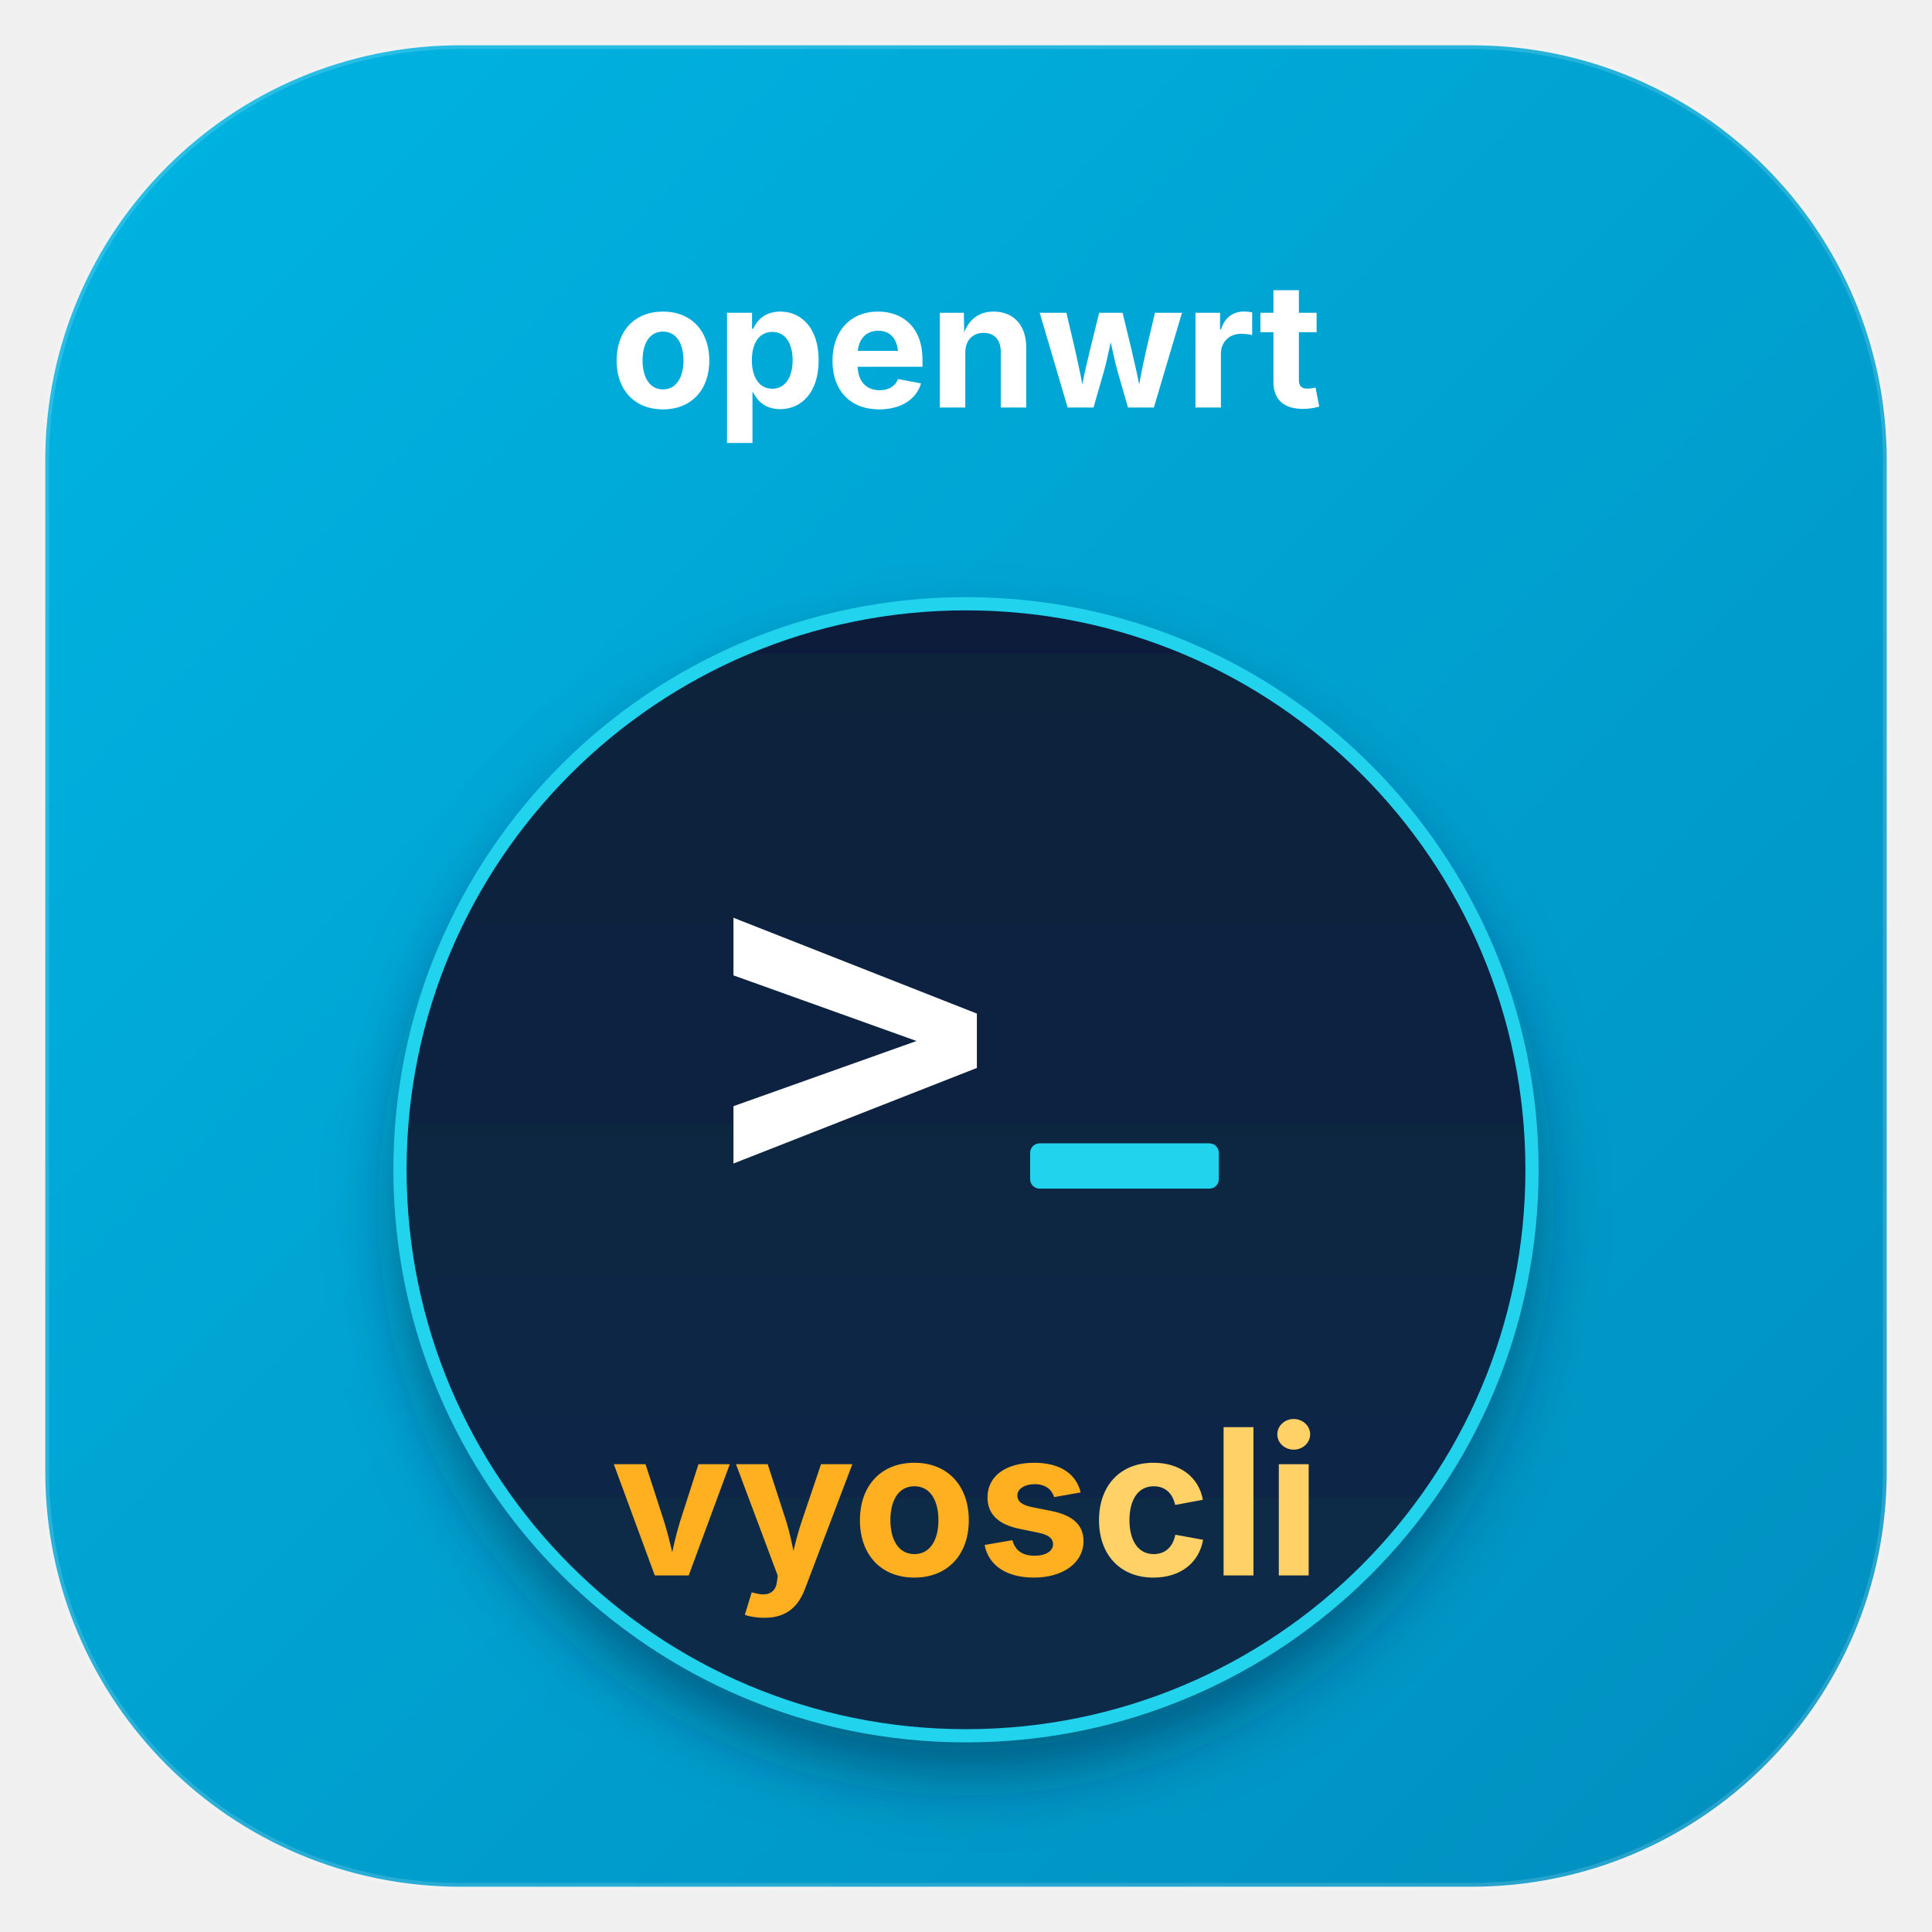
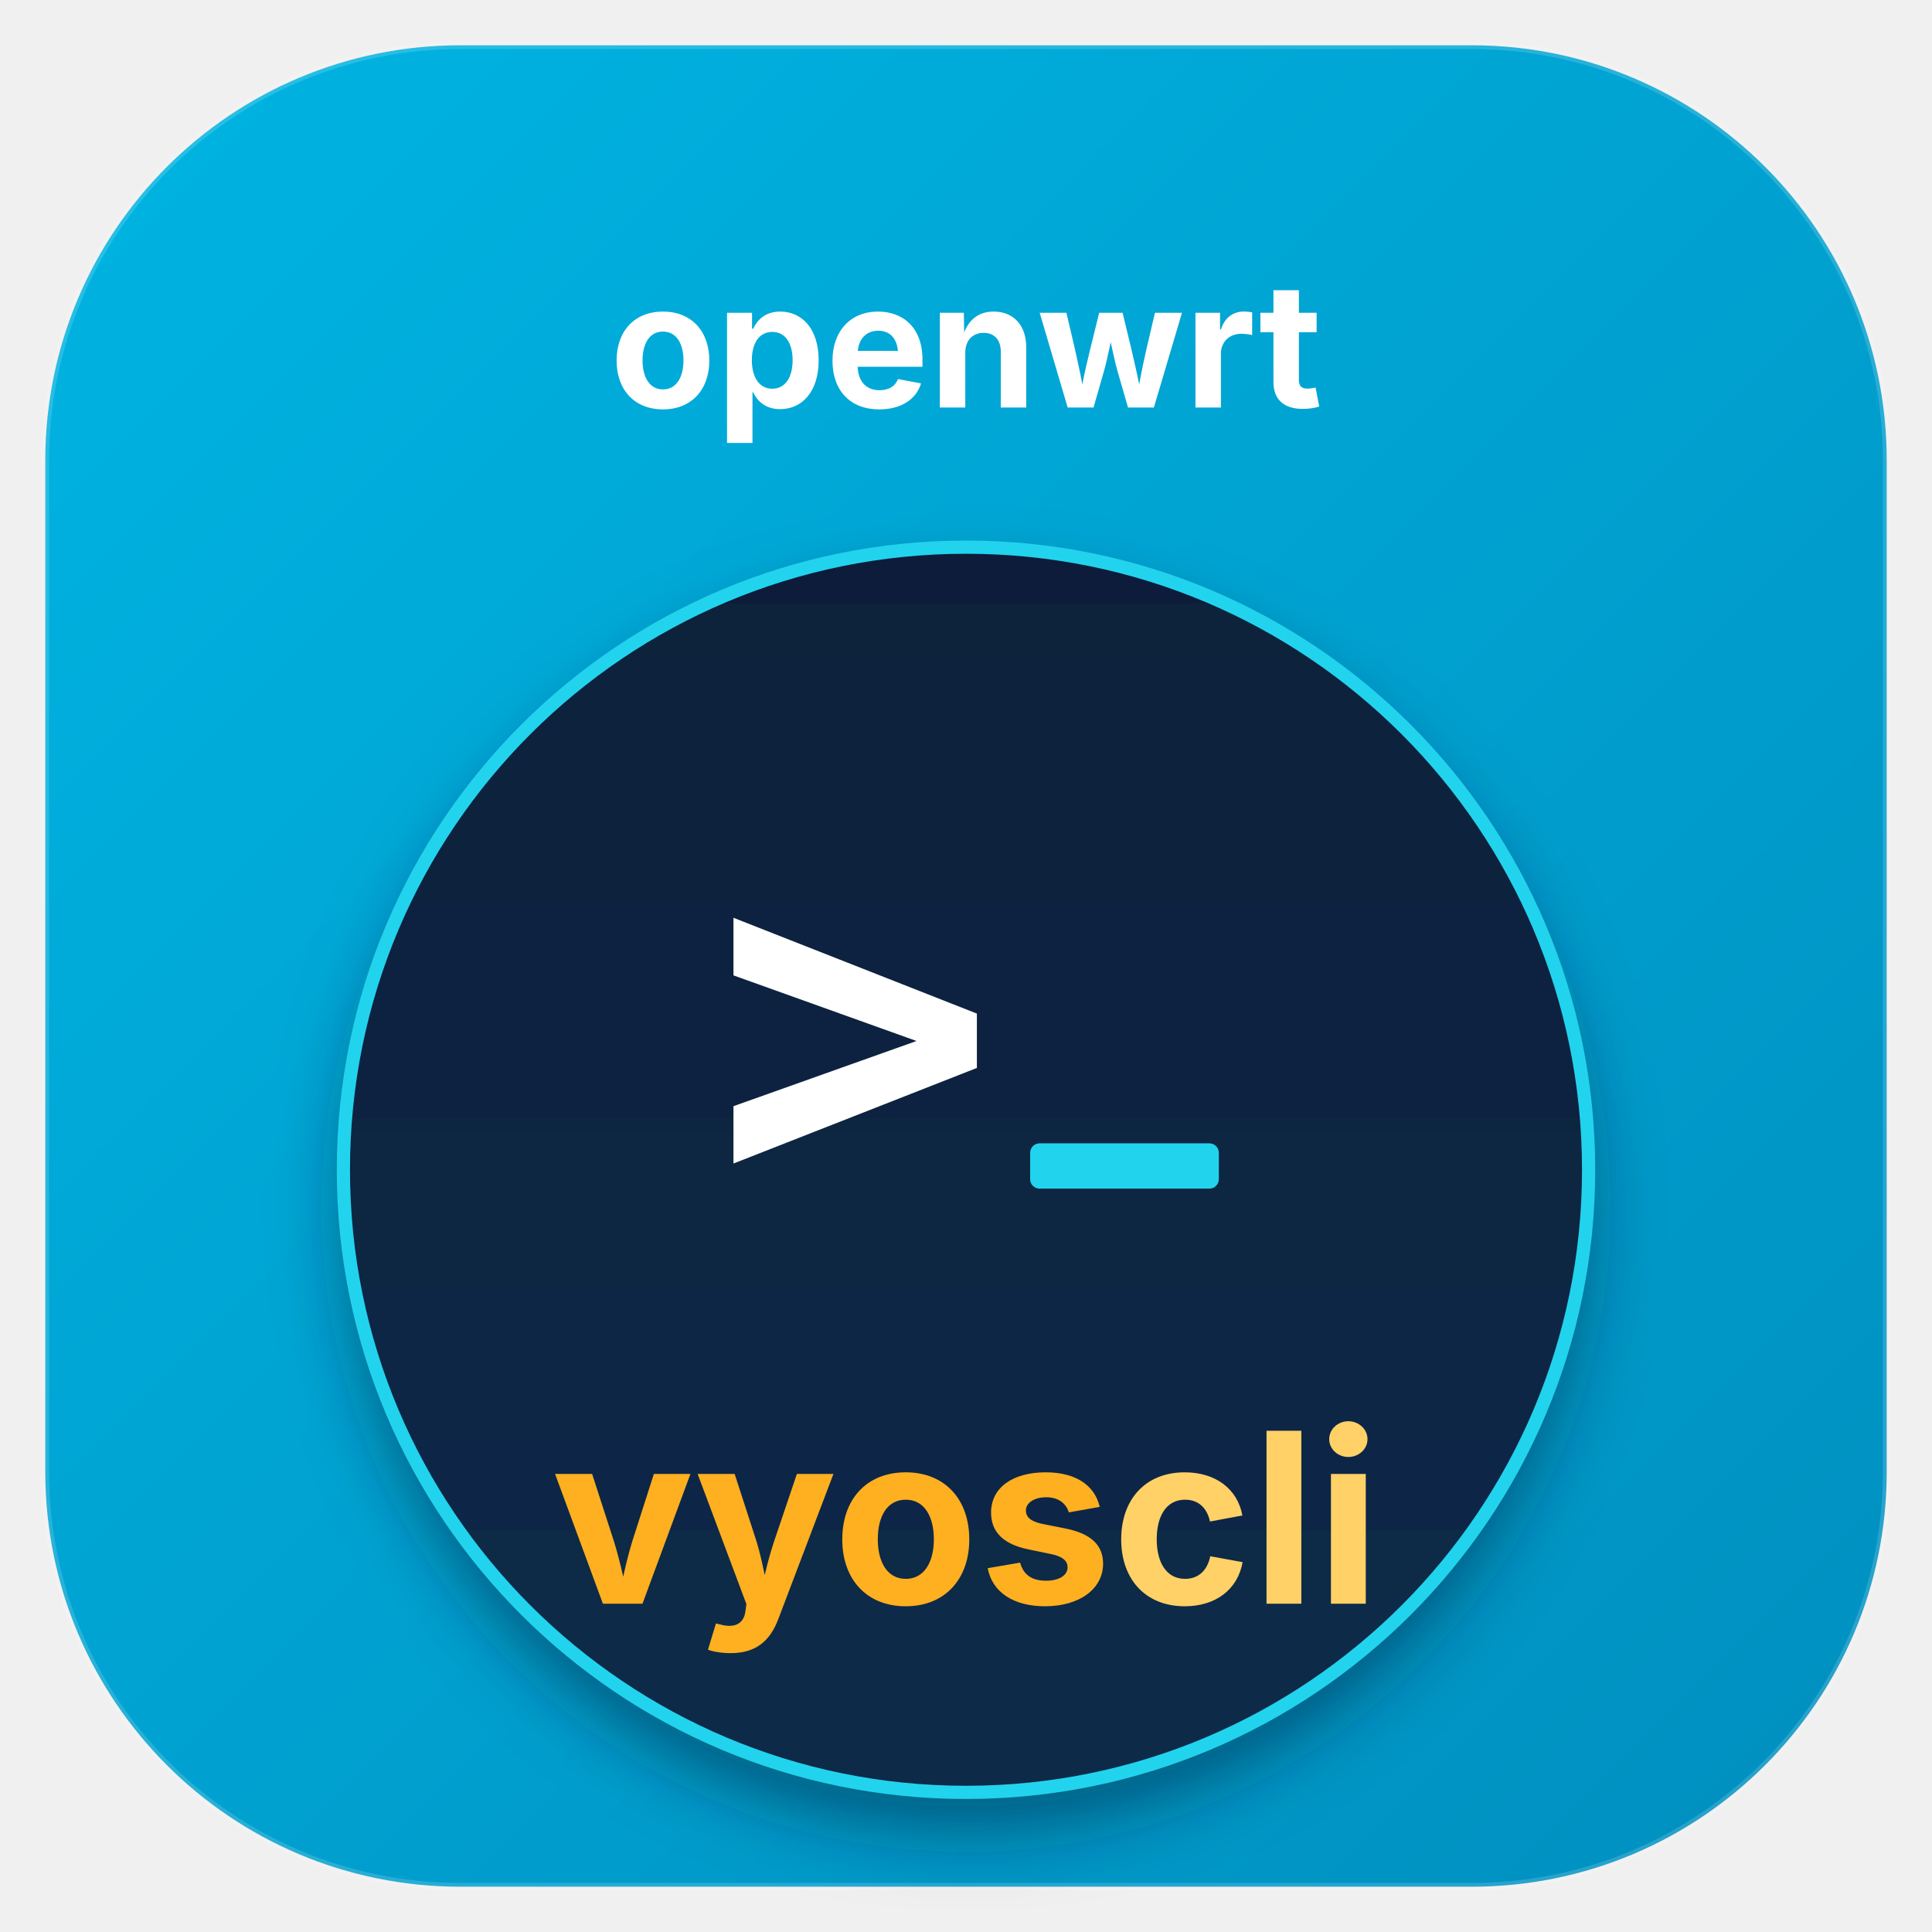
<svg xmlns="http://www.w3.org/2000/svg" viewBox="0 0 1024 1024" width="1024" height="1024" role="img" aria-labelledby="title">
  <defs>
    <linearGradient id="owrt" x1="0" y1="0" x2="1" y2="1">
      <stop offset="0" stop-color="#00b4e2" />
      <stop offset="1" stop-color="#008fbf" />
    </linearGradient>
    <linearGradient id="vyos" x1="0" y1="0" x2="0" y2="1">
      <stop offset="0" stop-color="#0c1f3a" />
      <stop offset="1" stop-color="#0f2b4a" />
    </linearGradient>
    <filter id="shadow" x="-20%" y="-20%" width="140%" height="150%">
      <feDropShadow dx="0" dy="20" stdDeviation="18" flood-color="#001e37" flood-opacity=".5" />
    </filter>
  </defs>
  <rect x="24" y="24" width="976" height="976" rx="220" fill="url(#owrt)" />
  <text x="512" y="216" text-anchor="middle" font-family="Segoe UI, Inter, sans-serif" font-size="92" font-weight="700" fill="#ffffff">openwrt</text>
  <g filter="url(#shadow)">
-     <circle cx="512" cy="620" r="300" fill="url(#vyos)" />
+     <circle cx="512" cy="620" r="330" fill="url(#vyos)" />
  </g>
-   <circle cx="512" cy="620" r="300" fill="none" stroke="#22d3ee" stroke-width="7" />
+   <circle cx="512" cy="620" r="330" fill="none" stroke="#22d3ee" stroke-width="7" />
  <text x="378" y="630" font-family="Consolas, 'Cascadia Mono', monospace" font-size="250" font-weight="700" fill="#ffffff">&gt;</text>
  <rect x="546" y="606" width="100" height="24" rx="5" fill="#22d3ee" />
-   <text x="512" y="835" text-anchor="middle" font-family="Segoe UI, Inter, sans-serif" font-size="108" font-weight="700" fill="#ffb020">vyos<tspan fill="#ffd166">cli</tspan>
+   <text x="512" y="850" text-anchor="middle" font-family="Segoe UI, Inter, sans-serif" font-size="126" font-weight="700" fill="#ffb020">vyos<tspan fill="#ffd166">cli</tspan>
  </text>
  <rect x="24" y="24" width="976" height="976" rx="220" fill="none" stroke="#ffffff" stroke-opacity=".16" stroke-width="4" />
</svg>
